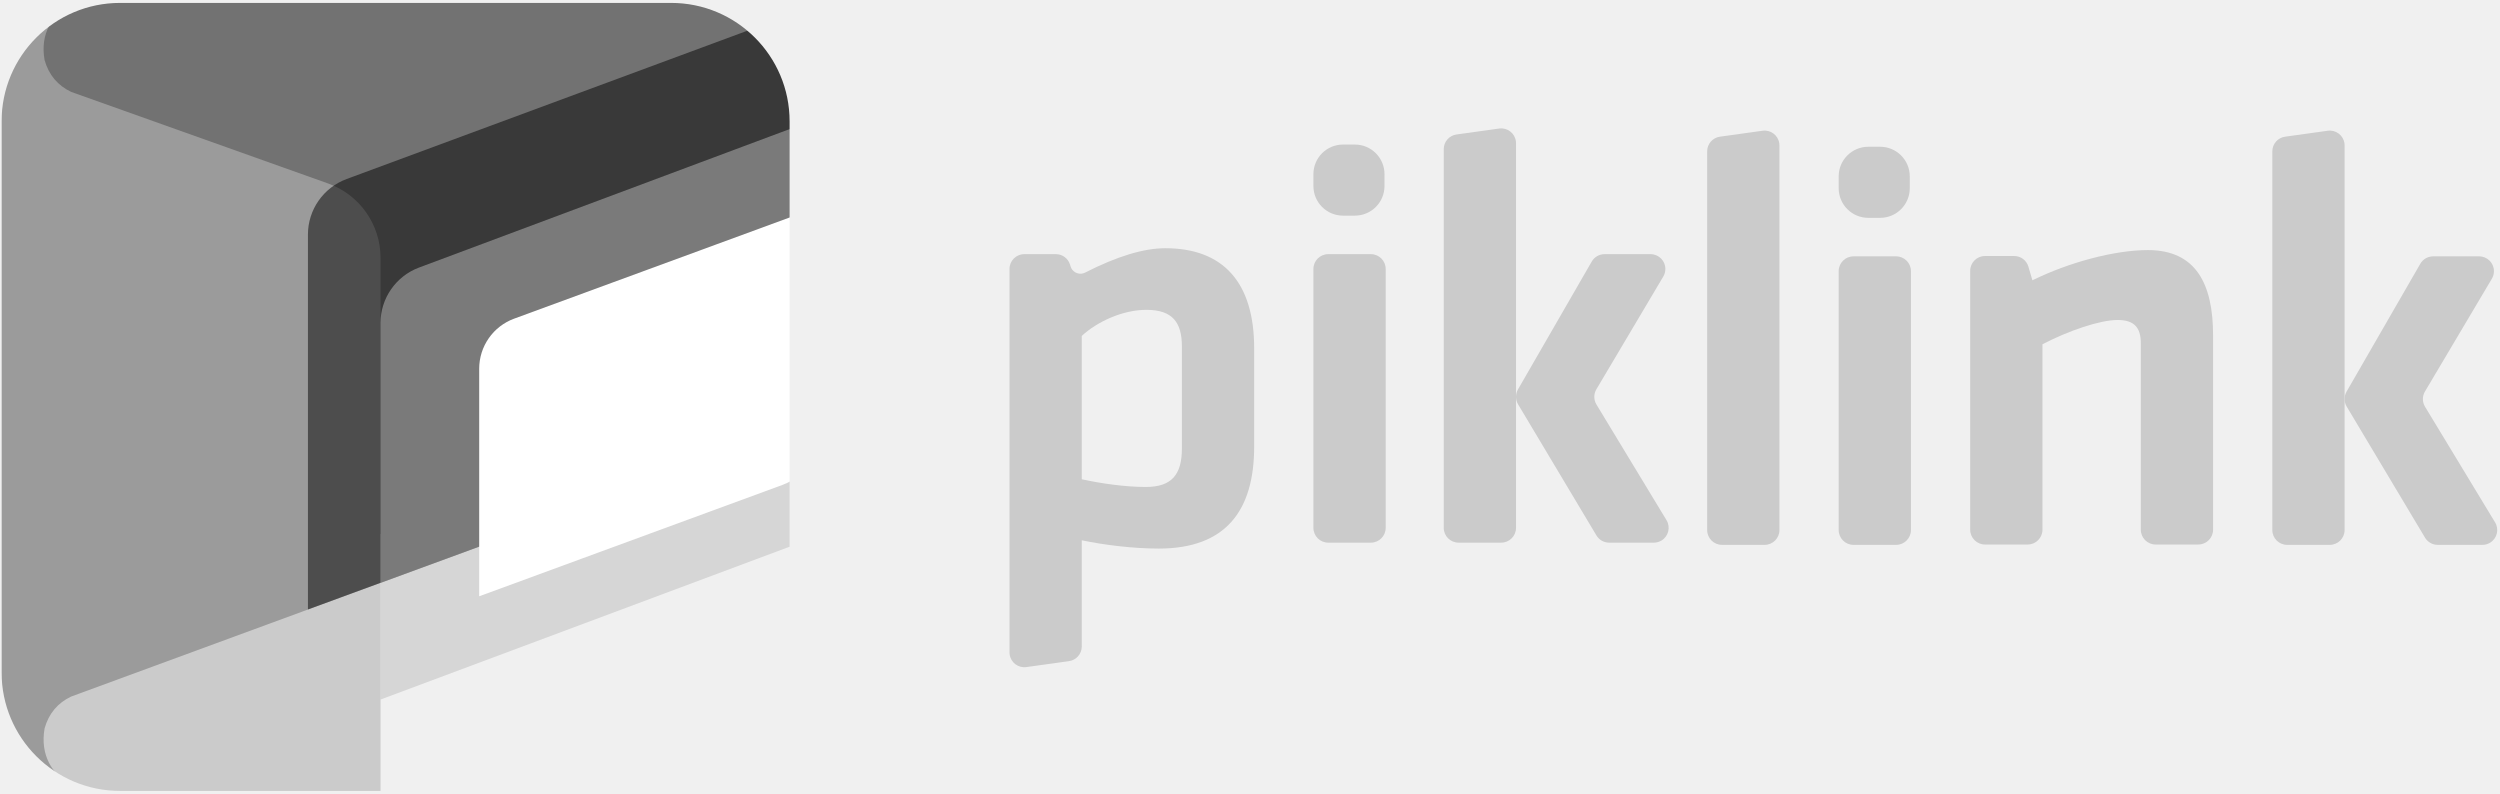
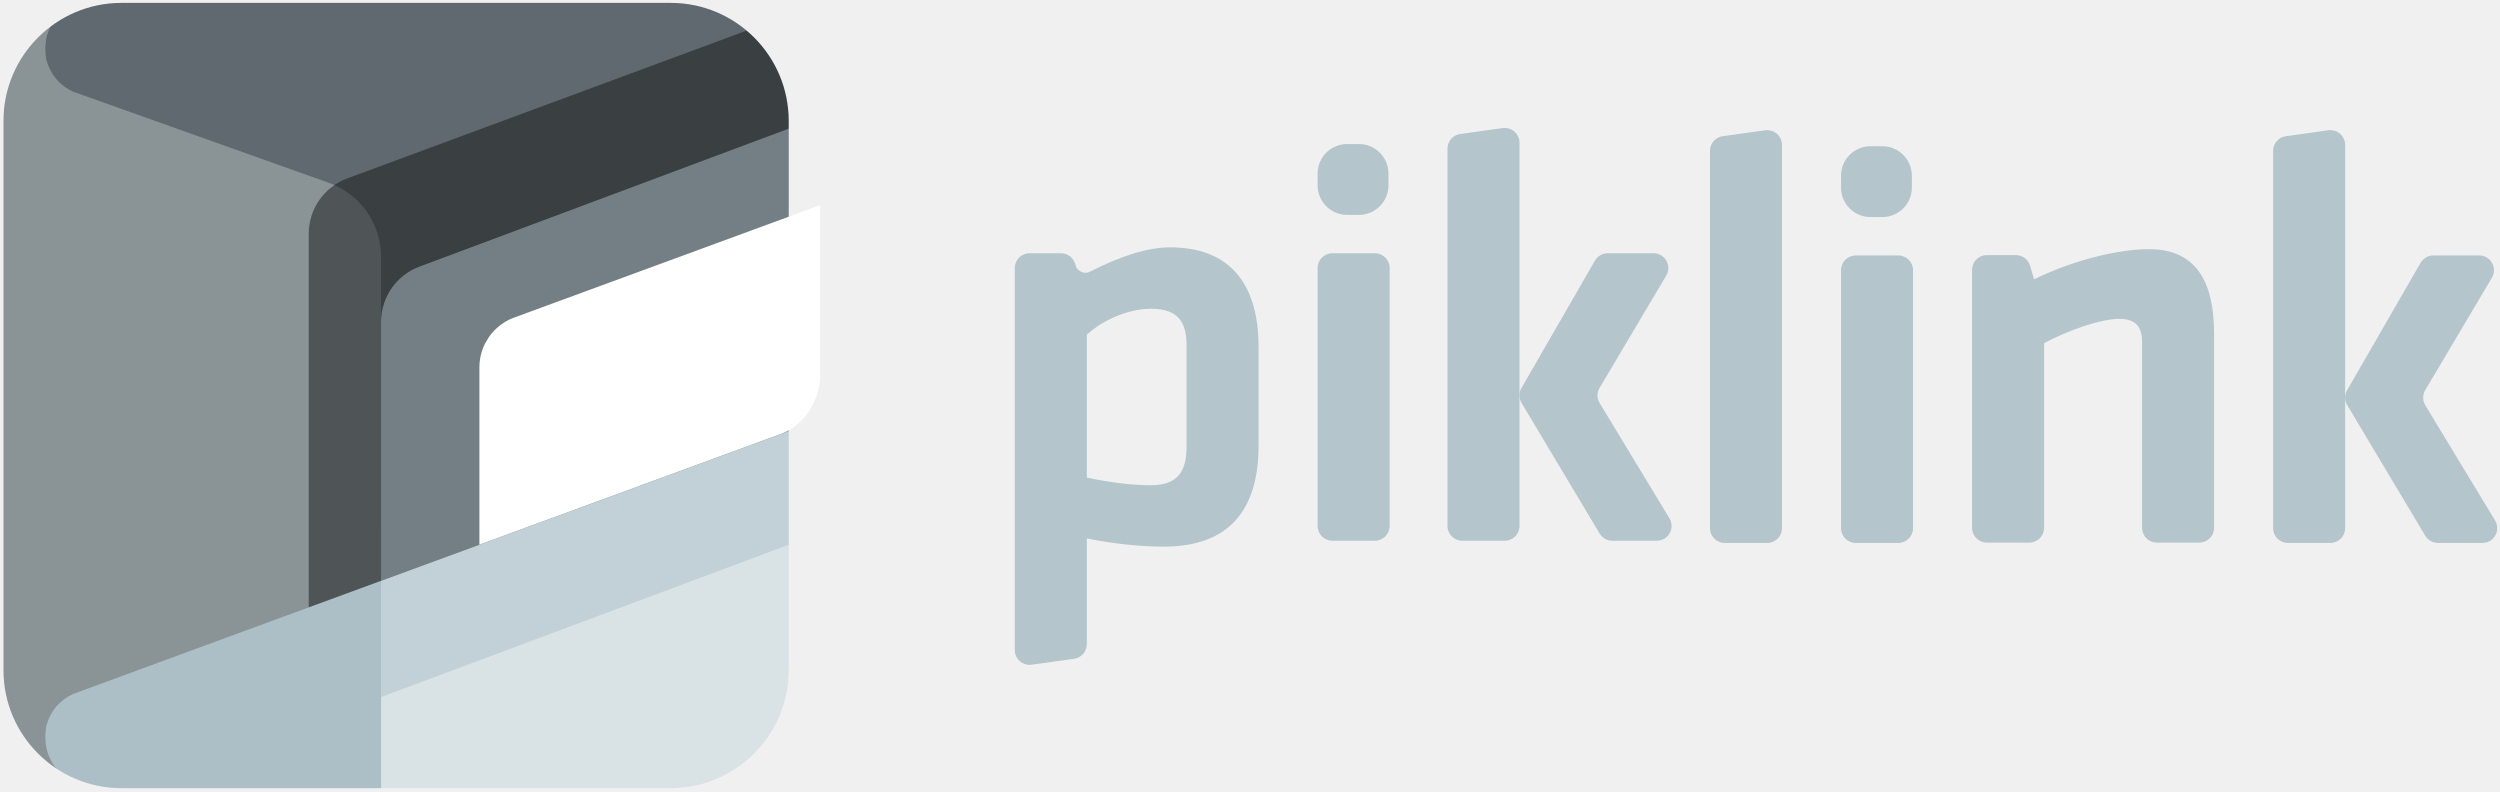
- <svg xmlns="http://www.w3.org/2000/svg" xmlns:xlink="http://www.w3.org/1999/xlink" width="844px" height="268px" viewBox="0 0 844 268" version="1.1">
+ <svg xmlns="http://www.w3.org/2000/svg" xmlns:xlink="http://www.w3.org/1999/xlink" width="847px" height="268px" viewBox="0 0 847 268" version="1.1">
  <defs>
    <path d="M40.506,0.482 L226.539,0.482 C248.63,0.482 266.539,18.39 266.539,40.482 L266.539,226.514 C266.539,248.605 248.63,266.514 226.539,266.514 L40.506,266.514 C18.415,266.514 0.506,248.605 0.506,226.514 L0.506,40.482 C0.506,18.39 18.415,0.482 40.506,0.482 Z" id="path-1" />
  </defs>
  <g id="logo/bw" stroke="none" stroke-width="1" fill="none" fill-rule="evenodd">
-     <g id="logo" transform="translate(340, 43)" fill="#CBCBCB">
-       <g id="text" transform="translate(0.64162, 0)">
+     <g id="logo" transform="translate(0.64162, 0)">
+       <g id="icon" transform="translate(0.03125, 0.5)">
+         <mask id="mask-2" fill="white">
+           <use xlink:href="#path-1" />
+         </mask>
+         <use id="Rectangle-2" fill="#D9E3E6" xlink:href="#path-1" />
+         <g id="logo" mask="url(#mask-2)">
+           <g transform="translate(0.506344, -92.08134)">
+             <path d="M13.105,97.336 L274.281,1.417 C284.649,-2.391 296.142,2.928 299.95,13.296 C300.761,15.505 301.176,17.839 301.176,20.191 L301.176,210.79 C301.176,219.177 295.943,226.673 288.071,229.564 L12.103,330.915 C7.437,332.629 2.265,330.236 0.552,325.57 C0.187,324.576 6.71139693e-15,323.526 0,322.467 L1.0658141e-14,116.11 C2.18215497e-15,107.723 5.233,100.227 13.105,97.336 Z" id="Rectangle" fill="#60696F" />
+             <path d="M127.933,362.018 C127.933,365.774 127.14,369.486 125.604,372.914 C119.587,386.347 103.819,392.36 90.385,386.343 L15.758,352.916 C6.17,348.621 0,339.096 0,328.591 C-2.25615343e-12,329.672 0.249,331.072 0.735,332.396 C3.019,338.614 9.54,329.018 15.758,326.734 L127.933,271.806 L127.933,362.018 Z" id="Combined-Shape" fill="#ACBFC7" />
+             <path d="M14.519,337.459 C12.892,346.659 17.332,353.08 22.848,356.088 L16.922,353.449 C6.319,349.021 0.058,339.654 0,328.722 L0,120.757 C0,109.769 6.744,99.906 16.984,95.92 L18.816,95.207 L22.848,93.727 C17.265,96.755 12.892,102.68 14.519,111.879 C15.947,116.891 18.955,120.474 23.543,122.627 L110.229,153.525 C120.845,157.308 127.933,167.36 127.933,178.63 L127.933,288.345 L23.508,326.728 C18.94,328.883 15.944,332.46 14.519,337.459 Z" id="Combined-Shape" fill="#8A9497" />
+             <path d="M116.478,152.02 L256.475,100.214 C264.244,97.339 272.873,101.307 275.748,109.076 C276.365,110.743 276.68,112.505 276.68,114.282 L276.68,219.758 C276.68,228.145 271.447,235.641 263.574,238.532 L103.419,297.341 L103.419,170.776 C103.419,162.408 108.63,154.924 116.478,152.02 Z" id="Rectangle-Copy-4" fill="#131516" opacity="0.5" />
+             <path d="M140.93,181.908 L276.336,131.319 C286.683,127.453 298.205,132.707 302.07,143.054 C302.907,145.293 303.335,147.664 303.335,150.054 L303.335,248.336 C303.335,256.682 298.153,264.15 290.335,267.071 L127.93,327.747 L127.93,200.643 C127.93,192.297 133.112,184.829 140.93,181.908 Z" id="Rectangle-Copy-6" fill="#ACBFC7" opacity="0.5" />
+           </g>
+         </g>
+       </g>
+       <g id="text" transform="translate(343, 43)" fill="#B4C5CB">
        <path d="M82.766,74.6 L82.766,107.8 C82.766,129.4 73.166,142.2 50.566,142.2 C41.966,142.2 32.166,141 24.566,139.4 L24.566,175.248 C24.566,177.743 22.727,179.856 20.256,180.201 L5.856,182.207 C3.121,182.588 0.595,180.68 0.214,177.945 C0.182,177.716 0.166,177.486 0.166,177.255 L0.166,47.8 C0.166,45.039 2.405,42.8 5.166,42.8 L15.82,42.8 C18.04,42.8 19.995,44.264 20.618,46.396 L20.766,46.9 C21.307,48.747 23.242,49.806 25.089,49.266 C25.298,49.204 25.501,49.124 25.694,49.025 C36.439,43.542 45.462,40.8 52.766,40.8 C72.366,40.8 82.766,52.4 82.766,74.6 Z M24.566,70.4 L24.566,118.8 C30.966,120.2 39.166,121.4 46.166,121.4 C54.966,121.4 58.366,117.2 58.366,108.4 L58.366,74 C58.366,66 55.366,61.6 46.366,61.6 C38.366,61.6 29.766,65.6 24.566,70.4 Z" id="Combined-Shape" />
        <path d="M122.166,140.2 L107.766,140.2 C105.005,140.2 102.766,137.961 102.766,135.2 L102.766,47.8 C102.766,45.039 105.005,42.8 107.766,42.8 L122.166,42.8 C124.927,42.8 127.166,45.039 127.166,47.8 L127.166,135.2 C127.166,137.961 124.927,140.2 122.166,140.2 Z" id="Path" />
        <path d="M255.095,140.944 L240.695,140.944 C237.933,140.944 235.695,138.706 235.695,135.944 L235.695,8.096 C235.695,5.601 237.534,3.488 240.005,3.144 L254.405,1.137 C257.14,0.756 259.666,2.664 260.047,5.399 C260.079,5.628 260.095,5.859 260.095,6.089 L260.095,135.944 C260.095,138.706 257.856,140.944 255.095,140.944 Z" id="Path" />
        <path d="M299.495,140.944 L285.095,140.944 C282.333,140.944 280.095,138.706 280.095,135.944 L280.095,48.544 C280.095,45.783 282.333,43.544 285.095,43.544 L299.495,43.544 C302.256,43.544 304.495,45.783 304.495,48.544 L304.495,135.944 C304.495,138.706 302.256,140.944 299.495,140.944 Z" id="Path" />
        <path d="M401.495,140.828 L387.095,140.828 C384.333,140.828 382.095,138.589 382.095,135.828 L382.095,72.828 C382.095,67.628 379.895,65.028 374.295,65.028 C368.295,65.028 357.695,68.628 348.895,73.228 L348.895,135.828 C348.895,138.589 346.656,140.828 343.895,140.828 L329.495,140.828 C326.733,140.828 324.495,138.589 324.495,135.828 L324.495,48.428 C324.495,45.666 326.733,43.428 329.495,43.428 L339.348,43.428 C341.569,43.428 343.523,44.892 344.147,47.023 L345.495,51.628 C357.695,45.628 373.095,41.428 384.495,41.428 C400.695,41.428 406.495,52.828 406.495,70.228 L406.495,135.828 C406.495,138.589 404.256,140.828 401.495,140.828 Z" id="Path" />
        <path d="M445.895,140.944 L431.495,140.944 C428.733,140.944 426.495,138.706 426.495,135.944 L426.495,8.096 C426.495,5.601 428.334,3.488 430.805,3.144 L445.205,1.137 C447.94,0.756 450.466,2.664 450.847,5.399 C450.879,5.628 450.895,5.859 450.895,6.089 L450.895,135.944 C450.895,138.706 448.656,140.944 445.895,140.944 Z" id="Path" />
        <path d="M166.166,140.2 L151.766,140.2 C149.005,140.2 146.766,137.961 146.766,135.2 L146.766,7.352 C146.766,4.857 148.605,2.744 151.076,2.399 L165.476,0.393 C168.211,0.012 170.737,1.92 171.118,4.655 C171.15,4.884 171.166,5.114 171.166,5.345 L171.166,135.2 C171.166,137.961 168.927,140.2 166.166,140.2 Z" id="Path-Copy" />
        <path d="M480.785,43.544 L496.316,43.544 C499.078,43.544 501.316,45.783 501.316,48.544 C501.316,49.442 501.074,50.324 500.616,51.096 L478.026,89.167 C477.085,90.753 477.094,92.73 478.05,94.308 L501.699,133.354 C503.13,135.716 502.375,138.79 500.013,140.221 C499.232,140.694 498.336,140.944 497.423,140.944 L482.334,140.944 C480.574,140.944 478.944,140.02 478.042,138.509 L451.603,94.264 C450.673,92.709 450.658,90.771 451.564,89.201 L476.454,46.046 C477.347,44.498 478.998,43.544 480.785,43.544 Z" id="Path" />
        <path d="M201.056,42.8 L216.587,42.8 C219.349,42.8 221.587,45.039 221.587,47.8 C221.587,48.698 221.346,49.579 220.887,50.351 L198.298,88.422 C197.356,90.009 197.365,91.986 198.321,93.564 L221.971,132.61 C223.401,134.972 222.646,138.046 220.284,139.477 C219.503,139.95 218.607,140.2 217.694,140.2 L202.605,140.2 C200.845,140.2 199.215,139.275 198.313,137.765 L171.874,93.52 C170.944,91.964 170.929,90.027 171.835,88.457 L196.725,45.302 C197.618,43.754 199.269,42.8 201.056,42.8 Z" id="Path-Copy-2" />
        <path d="M116.766,29.8 L112.766,29.8 C107.243,29.8 102.766,25.323 102.766,19.8 L102.766,15.8 C102.766,10.277 107.243,5.8 112.766,5.8 L116.766,5.8 C122.289,5.8 126.766,10.277 126.766,15.8 L126.766,19.8 C126.766,25.323 122.289,29.8 116.766,29.8 Z" id="Path" />
        <path d="M294.095,30.544 L290.095,30.544 C284.572,30.544 280.095,26.067 280.095,20.544 L280.095,16.544 C280.095,11.022 284.572,6.544 290.095,6.544 L294.095,6.544 C299.618,6.544 304.095,11.022 304.095,16.544 L304.095,20.544 C304.095,26.067 299.618,30.544 294.095,30.544 Z" id="Path" />
      </g>
    </g>
-     <g id="logo">
-       <g id="icon" transform="translate(0.03125, 0.5)">
-         <mask id="mask-2" fill="white">
-           <use xlink:href="#path-1" />
-         </mask>
-         <use id="Rectangle-2" fill="#F0F0F0" xlink:href="#path-1" />
-         <g id="logo" mask="url(#mask-2)">
-           <g transform="translate(0.506344, -92.08134)">
-             <path d="M13.105,97.336 L274.281,1.417 C284.649,-2.391 296.142,2.928 299.95,13.296 C300.761,15.505 301.176,17.839 301.176,20.191 L301.176,210.79 C301.176,219.177 295.943,226.673 288.071,229.564 L12.103,330.915 C7.437,332.629 2.265,330.236 0.552,325.57 C0.187,324.576 6.71139693e-15,323.526 0,322.467 L1.0658141e-14,116.11 C2.18215497e-15,107.723 5.233,100.227 13.105,97.336 Z" id="Rectangle" stroke="none" fill="#727272" />
-             <path d="M127.933,362.018 C127.933,365.774 127.14,369.486 125.604,372.914 C119.587,386.347 103.819,392.36 90.385,386.343 L15.758,352.916 C6.17,348.621 0,339.096 0,328.591 C-2.25615343e-12,329.672 0.249,331.072 0.735,332.396 C3.019,338.614 9.54,329.018 15.758,326.734 L127.933,271.806 L127.933,362.018 Z" id="Combined-Shape" stroke="none" fill="#CBCBCB" />
-             <path d="M14.519,337.459 C12.892,346.659 17.332,353.08 22.848,356.088 L16.922,353.449 C6.319,349.021 0.058,339.654 0,328.722 L0,120.757 C0,109.769 6.744,99.906 16.984,95.92 L18.816,95.207 L22.848,93.727 C17.265,96.755 12.892,102.68 14.519,111.879 C15.947,116.891 18.955,120.474 23.543,122.627 L110.229,153.525 C120.845,157.308 127.933,167.36 127.933,178.63 L127.933,288.345 L23.508,326.728 C18.94,328.883 15.944,332.46 14.519,337.459 Z" id="Combined-Shape" stroke="none" fill="#9B9B9B" />
-             <path d="M116.478,152.02 L256.475,100.214 C264.244,97.339 272.873,101.307 275.748,109.076 C276.365,110.743 276.68,112.505 276.68,114.282 L276.68,219.758 C276.68,228.145 271.447,235.641 263.574,238.532 L103.419,297.341 L103.419,170.776 C103.419,162.408 108.63,154.924 116.478,152.02 Z" id="Rectangle-Copy-4" stroke="none" fill="#000000" opacity="0.5" />
-             <path d="M140.93,181.908 L276.336,131.319 C286.683,127.453 298.205,132.707 302.07,143.054 C302.907,145.293 303.335,147.664 303.335,150.054 L303.335,248.336 C303.335,256.682 298.153,264.15 290.335,267.071 L127.93,327.747 L127.93,200.643 C127.93,192.297 133.112,184.829 140.93,181.908 Z" id="Rectangle-Copy-6" stroke="none" fill="#BCBCBC" opacity="0.5" />
-             <path d="M170.238,279.998 L260.482,246.855 C264.812,245.265 267.69,241.142 267.69,236.53 L267.69,173.986 L176.136,207.609 C172.593,208.91 170.238,212.284 170.238,216.058 L170.238,279.998 Z" id="Rectangle-Copy-7" stroke="#FFFFFF" stroke-width="18" fill="#FFFFFF" />
-           </g>
-         </g>
-       </g>
-     </g>
+     <path d="M171.418,171.634 L261.661,138.492 C265.647,137.028 268.869,132.009 268.869,127.019 L268.869,82.404 L177.315,116.028 C173.772,117.329 171.418,120.702 171.418,124.476 L171.418,171.634 Z" id="Rectangle-Copy-7" stroke="#FFFFFF" stroke-width="18" fill="#FFFFFF" />
  </g>
</svg>
